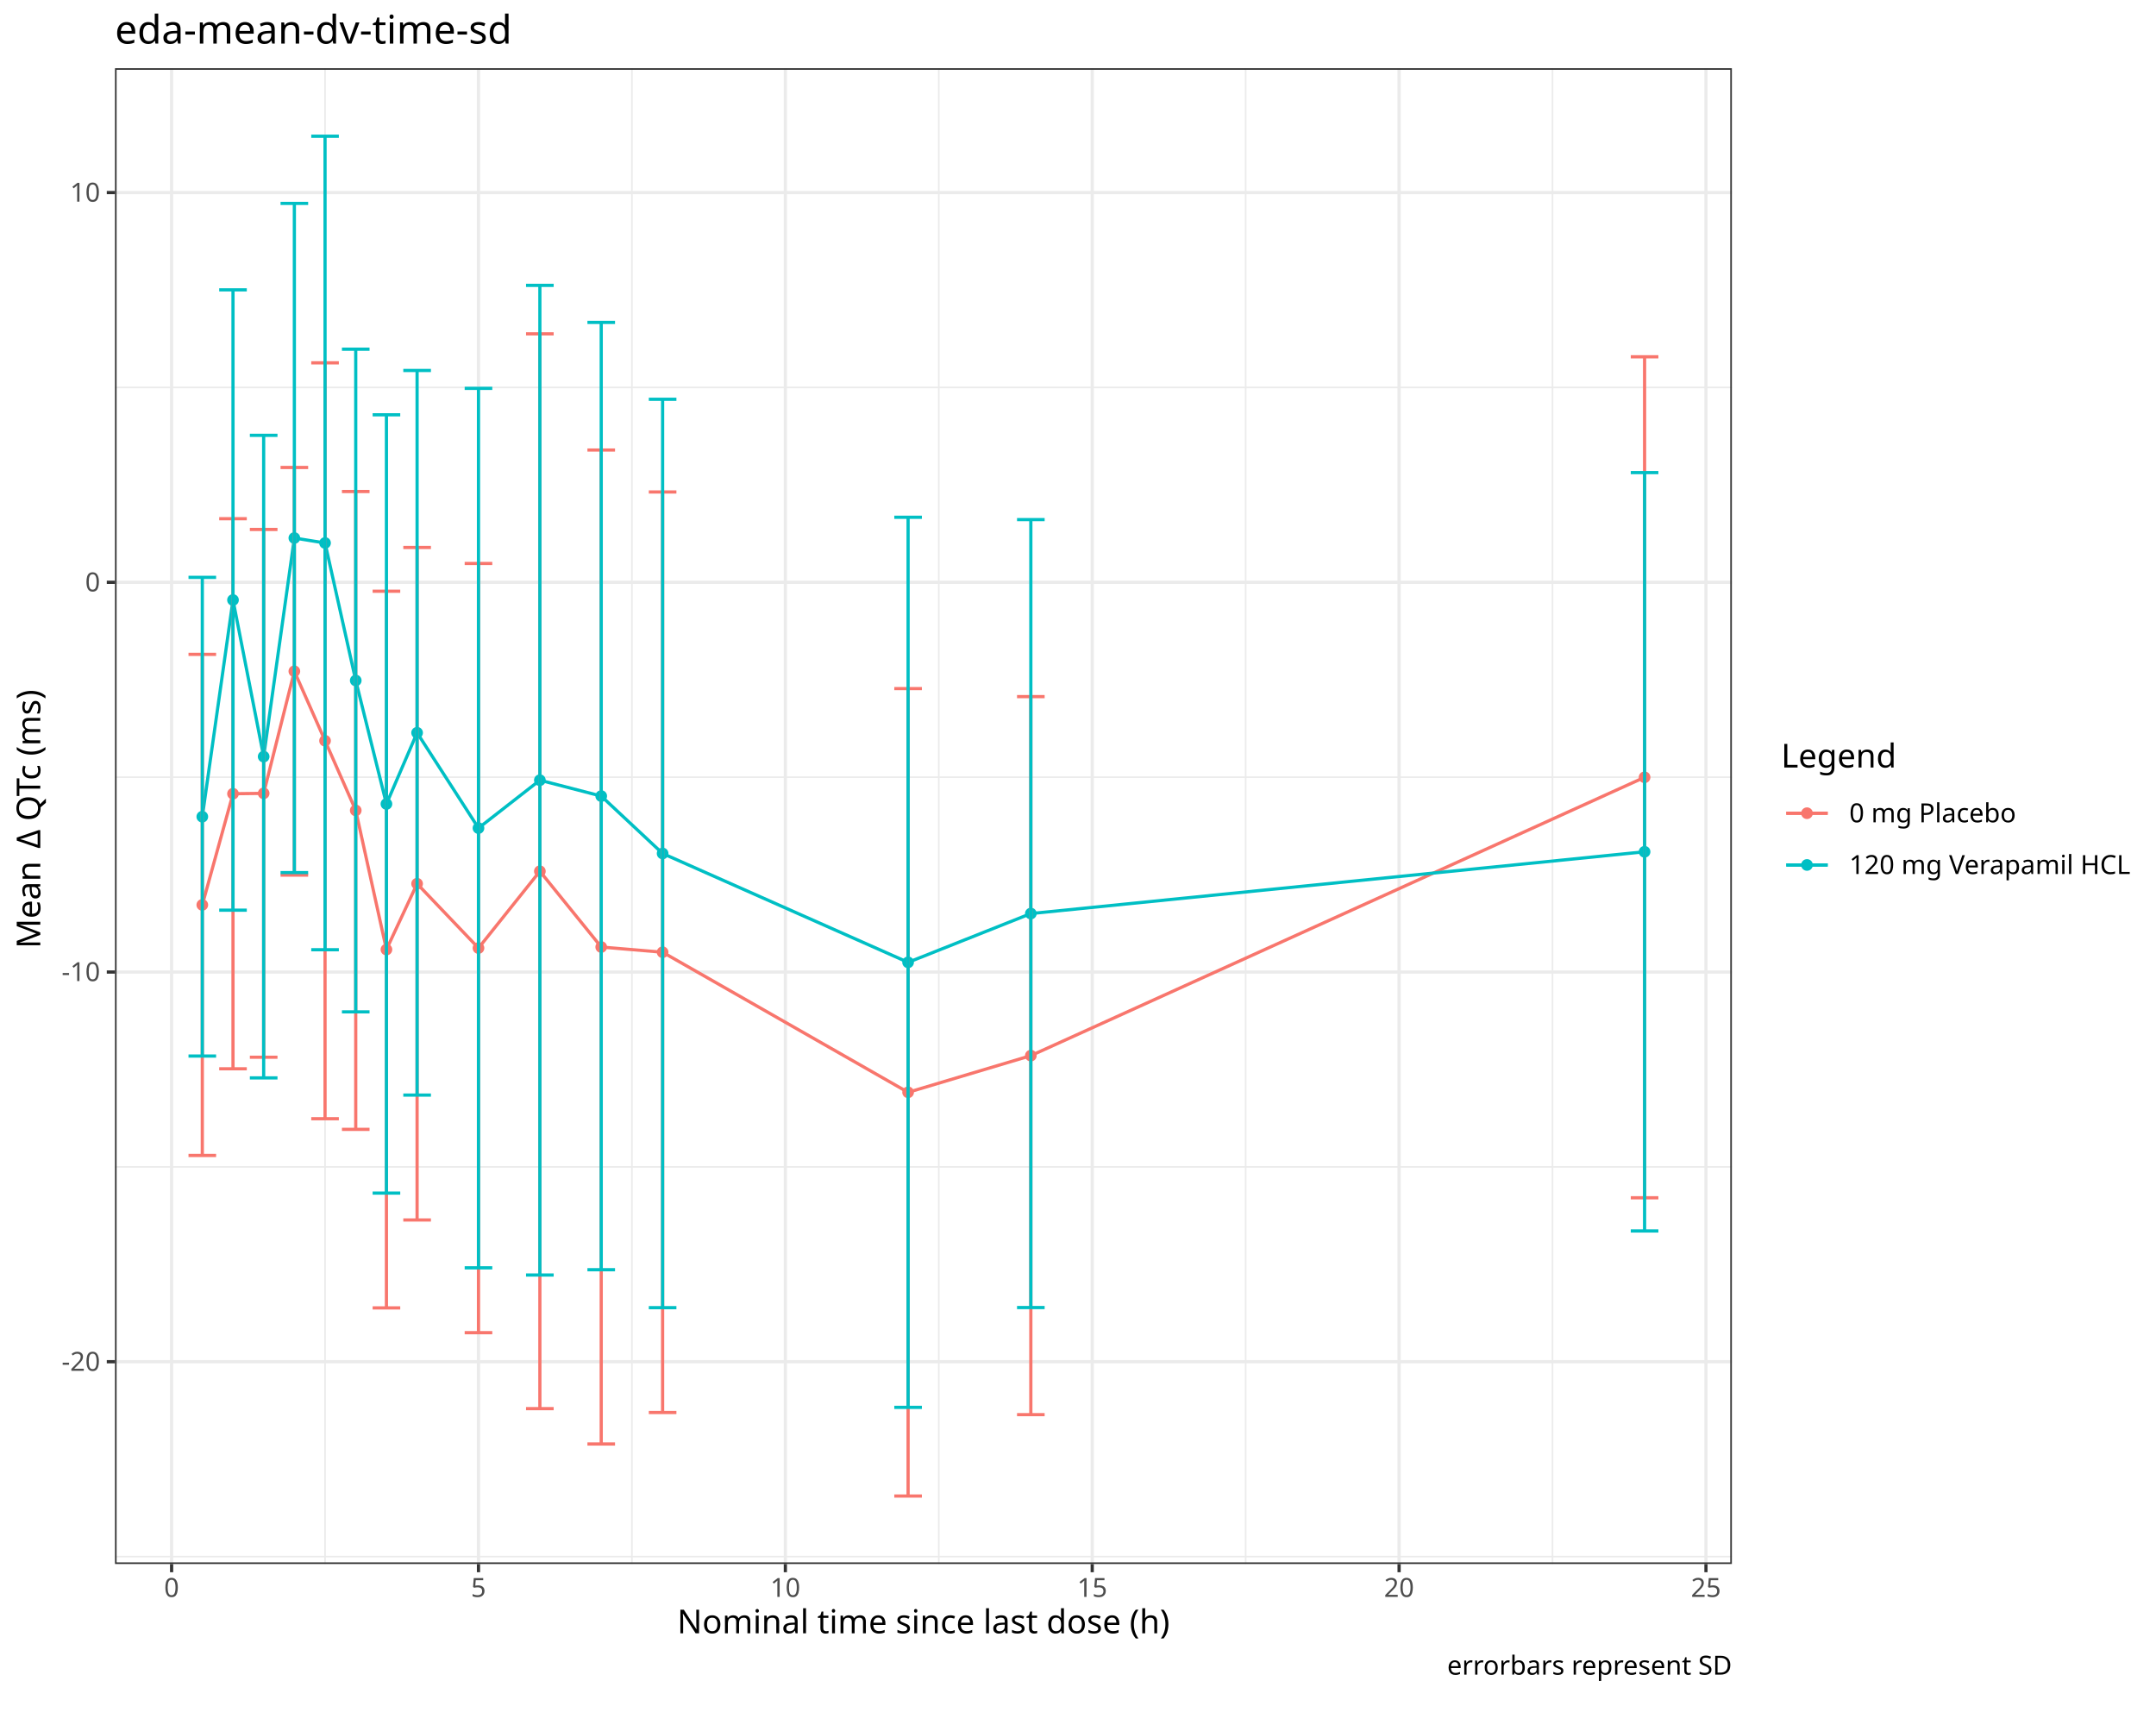
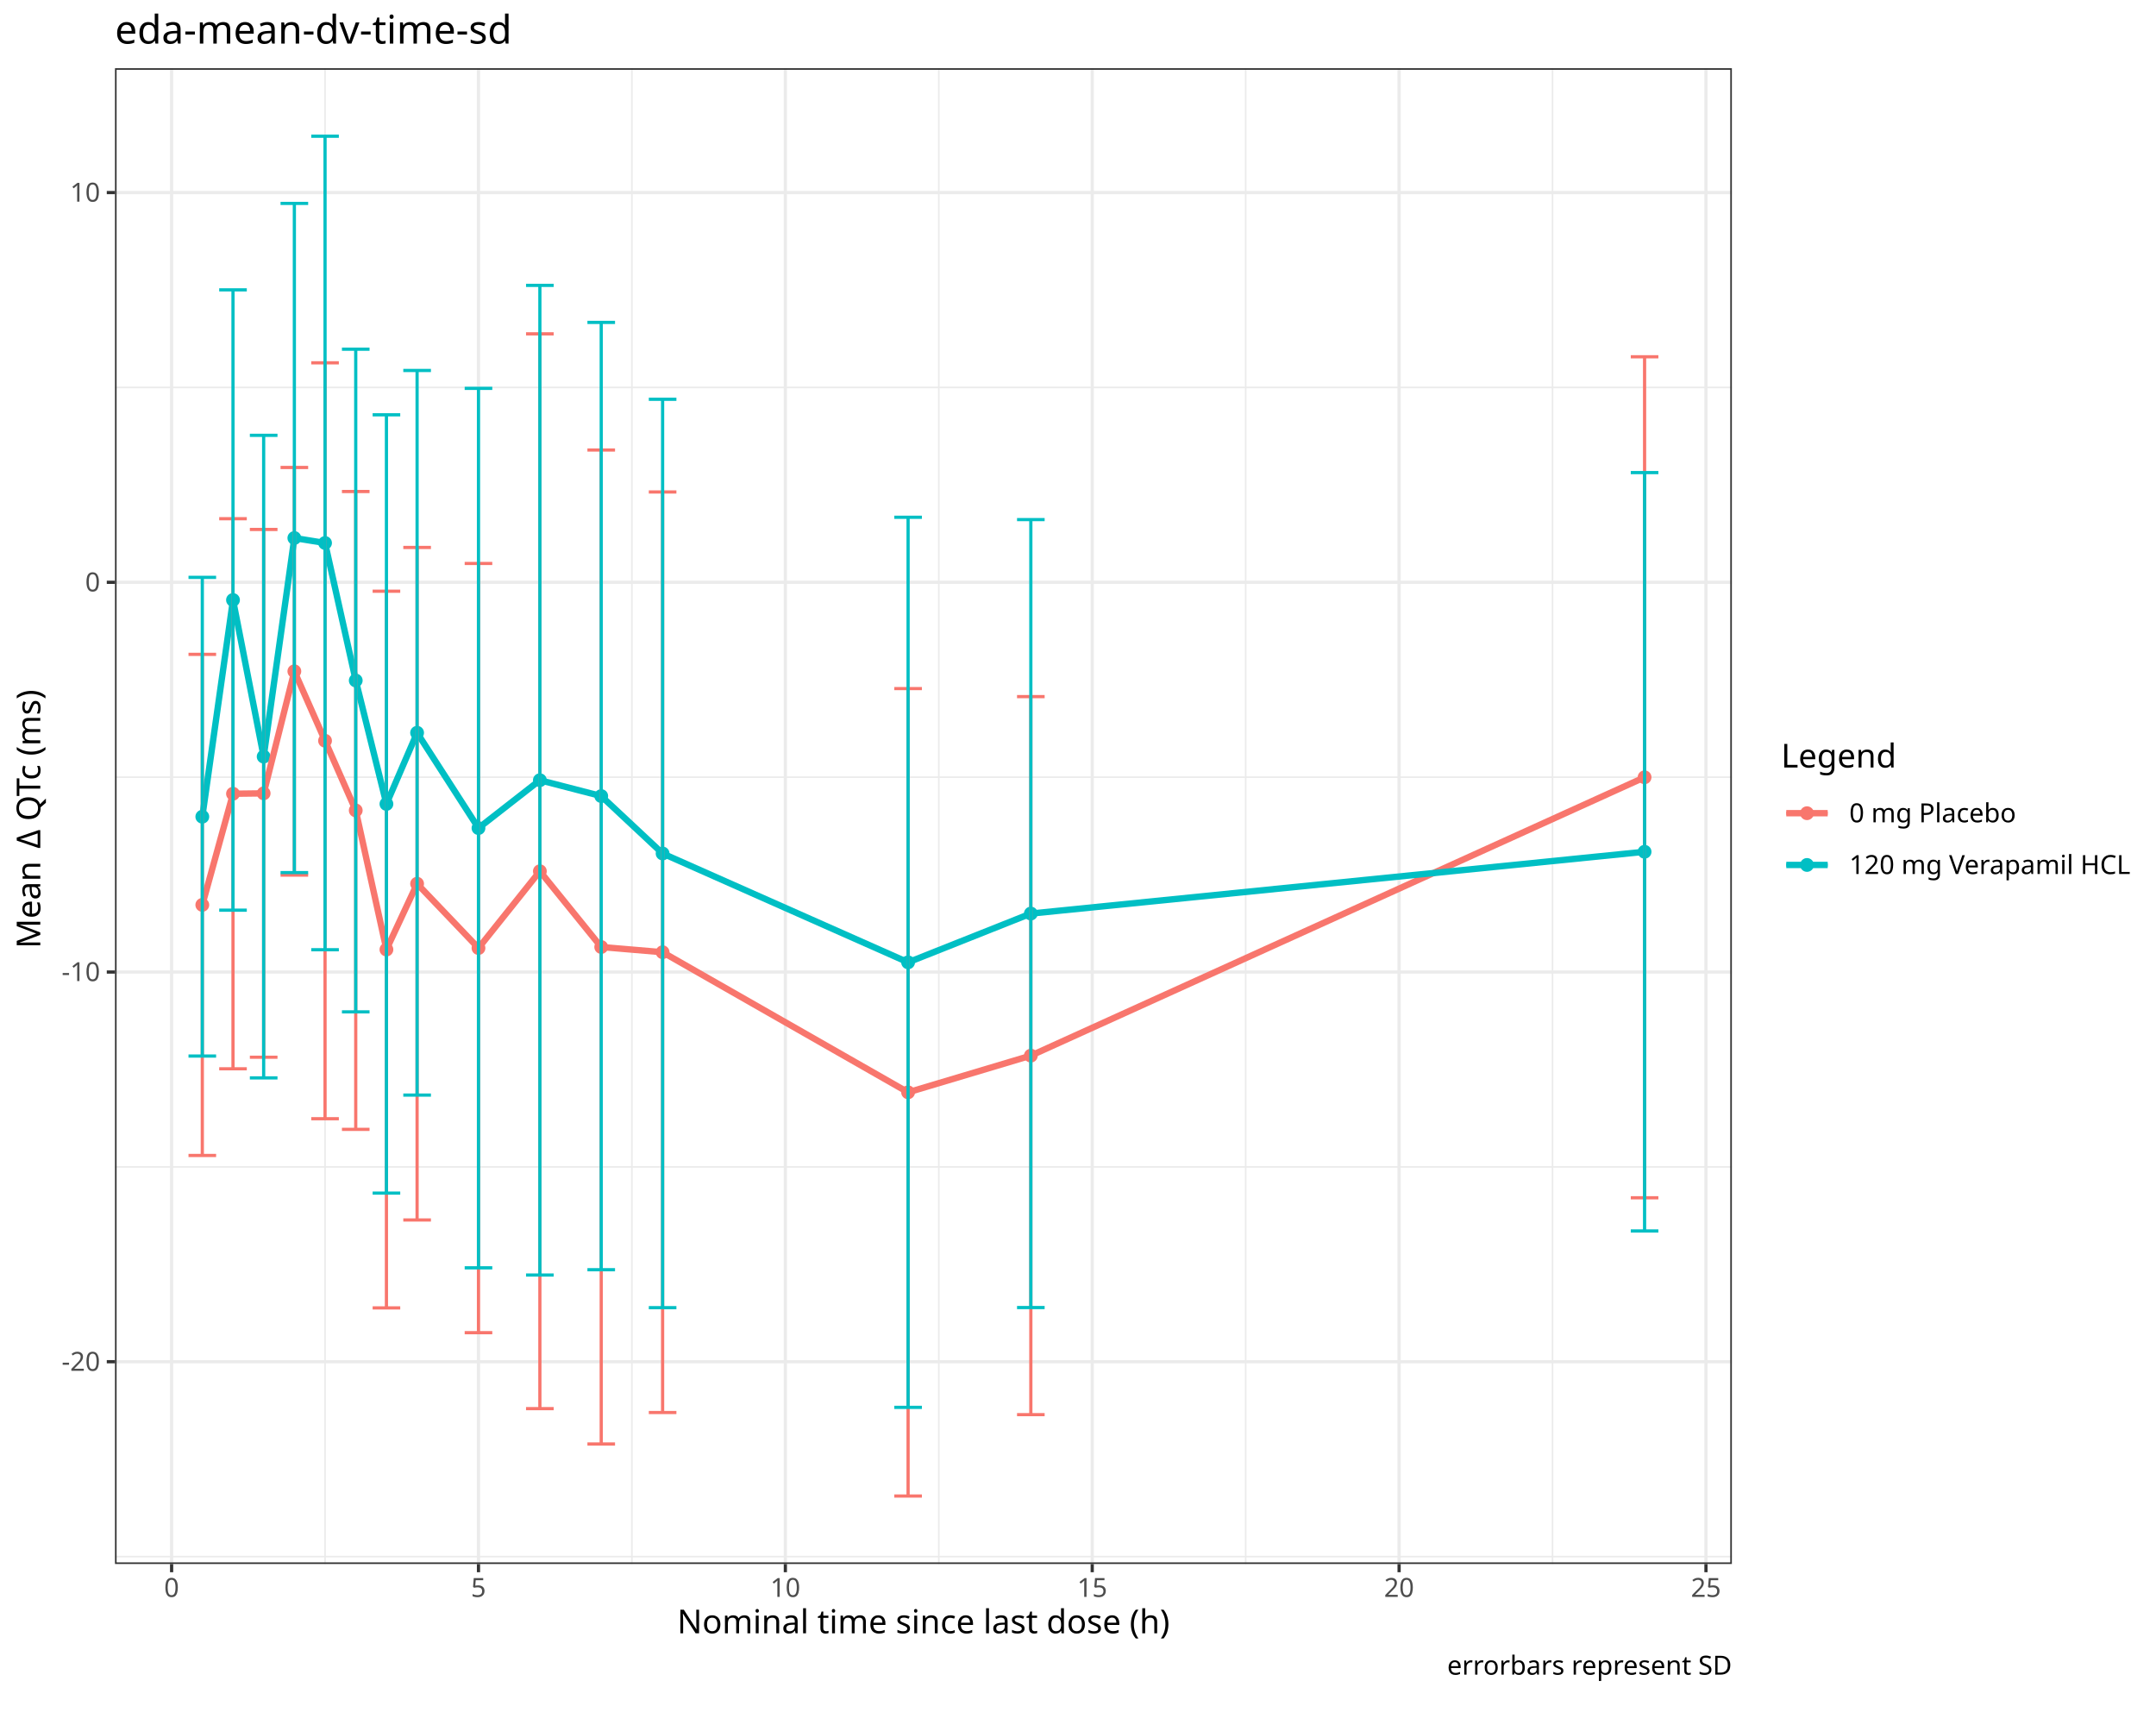
<svg xmlns="http://www.w3.org/2000/svg" class="svglite" data-engine-version="2.0" width="720.00pt" height="576.00pt" viewBox="0 0 720.00 576.00">
  <defs>
    <style type="text/css">
    .svglite line, .svglite polyline, .svglite polygon, .svglite path, .svglite rect, .svglite circle {
      fill: none;
      stroke: #000000;
      stroke-linecap: round;
      stroke-linejoin: round;
      stroke-miterlimit: 10.00;
    }
  </style>
  </defs>
  <rect width="100%" height="100%" style="stroke: none; fill: #FFFFFF;" />
  <defs>
    <clipPath id="cpMC4wMHw3MjAuMDB8MC4wMHw1NzYuMDA=">
      <rect x="0.00" y="0.00" width="720.00" height="576.00" />
    </clipPath>
  </defs>
  <g clip-path="url(#cpMC4wMHw3MjAuMDB8MC4wMHw1NzYuMDA=)">
    <rect x="0.00" y="0.00" width="720.00" height="576.00" style="stroke-width: 1.07; stroke: #FFFFFF; fill: #FFFFFF;" />
  </g>
  <defs>
    <clipPath id="cpMzguNDB8NTc4LjM3fDIyLjc4fDUyMi4yNQ==">
      <rect x="38.40" y="22.78" width="539.96" height="499.46" />
    </clipPath>
  </defs>
  <g clip-path="url(#cpMzguNDB8NTc4LjM3fDIyLjc4fDUyMi4yNQ==)">
    <rect x="38.40" y="22.78" width="539.96" height="499.46" style="stroke-width: 1.07; stroke: none; fill: #FFFFFF;" />
    <polyline points="38.40,519.77 578.37,519.77 " style="stroke-width: 0.53; stroke: #EBEBEB; stroke-linecap: butt;" />
    <polyline points="38.40,389.64 578.37,389.64 " style="stroke-width: 0.53; stroke: #EBEBEB; stroke-linecap: butt;" />
    <polyline points="38.40,259.50 578.37,259.50 " style="stroke-width: 0.53; stroke: #EBEBEB; stroke-linecap: butt;" />
    <polyline points="38.40,129.37 578.37,129.37 " style="stroke-width: 0.53; stroke: #EBEBEB; stroke-linecap: butt;" />
    <polyline points="108.55,522.25 108.55,22.78 " style="stroke-width: 0.53; stroke: #EBEBEB; stroke-linecap: butt;" />
    <polyline points="211.03,522.25 211.03,22.78 " style="stroke-width: 0.53; stroke: #EBEBEB; stroke-linecap: butt;" />
    <polyline points="313.51,522.25 313.51,22.78 " style="stroke-width: 0.53; stroke: #EBEBEB; stroke-linecap: butt;" />
    <polyline points="415.99,522.25 415.99,22.78 " style="stroke-width: 0.53; stroke: #EBEBEB; stroke-linecap: butt;" />
    <polyline points="518.47,522.25 518.47,22.78 " style="stroke-width: 0.53; stroke: #EBEBEB; stroke-linecap: butt;" />
    <polyline points="38.40,454.70 578.37,454.70 " style="stroke-width: 1.07; stroke: #EBEBEB; stroke-linecap: butt;" />
    <polyline points="38.40,324.57 578.37,324.57 " style="stroke-width: 1.07; stroke: #EBEBEB; stroke-linecap: butt;" />
    <polyline points="38.40,194.44 578.37,194.44 " style="stroke-width: 1.07; stroke: #EBEBEB; stroke-linecap: butt;" />
    <polyline points="38.40,64.30 578.37,64.30 " style="stroke-width: 1.07; stroke: #EBEBEB; stroke-linecap: butt;" />
    <polyline points="57.31,522.25 57.31,22.78 " style="stroke-width: 1.07; stroke: #EBEBEB; stroke-linecap: butt;" />
    <polyline points="159.79,522.25 159.79,22.78 " style="stroke-width: 1.07; stroke: #EBEBEB; stroke-linecap: butt;" />
    <polyline points="262.27,522.25 262.27,22.78 " style="stroke-width: 1.07; stroke: #EBEBEB; stroke-linecap: butt;" />
    <polyline points="364.75,522.25 364.75,22.78 " style="stroke-width: 1.07; stroke: #EBEBEB; stroke-linecap: butt;" />
    <polyline points="467.23,522.25 467.23,22.78 " style="stroke-width: 1.07; stroke: #EBEBEB; stroke-linecap: butt;" />
    <polyline points="569.71,522.25 569.71,22.78 " style="stroke-width: 1.07; stroke: #EBEBEB; stroke-linecap: butt;" />
-     <circle cx="67.56" cy="302.16" r="1.95" style="stroke-width: 0.71; stroke: none; fill: #F8766D;" />
-     <circle cx="67.56" cy="272.71" r="1.95" style="stroke-width: 0.71; stroke: none; fill: #00BFC4;" />
-     <circle cx="77.81" cy="265.04" r="1.95" style="stroke-width: 0.71; stroke: none; fill: #F8766D;" />
-     <circle cx="77.81" cy="200.35" r="1.95" style="stroke-width: 0.71; stroke: none; fill: #00BFC4;" />
-     <circle cx="88.05" cy="264.91" r="1.95" style="stroke-width: 0.71; stroke: none; fill: #F8766D;" />
-     <circle cx="88.05" cy="252.64" r="1.95" style="stroke-width: 0.71; stroke: none; fill: #00BFC4;" />
-     <circle cx="98.30" cy="224.15" r="1.95" style="stroke-width: 0.71; stroke: none; fill: #F8766D;" />
-     <circle cx="98.30" cy="179.65" r="1.95" style="stroke-width: 0.71; stroke: none; fill: #00BFC4;" />
-     <circle cx="108.55" cy="247.35" r="1.95" style="stroke-width: 0.71; stroke: none; fill: #F8766D;" />
-     <circle cx="108.55" cy="181.31" r="1.95" style="stroke-width: 0.71; stroke: none; fill: #00BFC4;" />
-     <circle cx="118.80" cy="270.61" r="1.95" style="stroke-width: 0.71; stroke: none; fill: #F8766D;" />
-     <circle cx="118.80" cy="227.23" r="1.95" style="stroke-width: 0.71; stroke: none; fill: #00BFC4;" />
-     <circle cx="129.05" cy="317.07" r="1.95" style="stroke-width: 0.71; stroke: none; fill: #F8766D;" />
-     <circle cx="129.05" cy="268.45" r="1.95" style="stroke-width: 0.71; stroke: none; fill: #00BFC4;" />
-     <circle cx="139.29" cy="295.09" r="1.95" style="stroke-width: 0.71; stroke: none; fill: #F8766D;" />
-     <circle cx="139.29" cy="244.68" r="1.95" style="stroke-width: 0.71; stroke: none; fill: #00BFC4;" />
-     <circle cx="159.79" cy="316.57" r="1.95" style="stroke-width: 0.71; stroke: none; fill: #F8766D;" />
-     <circle cx="159.79" cy="276.51" r="1.95" style="stroke-width: 0.71; stroke: none; fill: #00BFC4;" />
-     <circle cx="180.29" cy="290.92" r="1.95" style="stroke-width: 0.71; stroke: none; fill: #F8766D;" />
-     <circle cx="180.29" cy="260.52" r="1.95" style="stroke-width: 0.71; stroke: none; fill: #00BFC4;" />
-     <circle cx="200.78" cy="316.22" r="1.95" style="stroke-width: 0.71; stroke: none; fill: #F8766D;" />
-     <circle cx="200.78" cy="265.82" r="1.95" style="stroke-width: 0.71; stroke: none; fill: #00BFC4;" />
-     <circle cx="221.28" cy="317.96" r="1.95" style="stroke-width: 0.71; stroke: none; fill: #F8766D;" />
-     <circle cx="221.28" cy="284.99" r="1.95" style="stroke-width: 0.71; stroke: none; fill: #00BFC4;" />
-     <circle cx="303.26" cy="364.74" r="1.95" style="stroke-width: 0.71; stroke: none; fill: #F8766D;" />
-     <circle cx="303.26" cy="321.34" r="1.95" style="stroke-width: 0.71; stroke: none; fill: #00BFC4;" />
-     <circle cx="344.25" cy="352.49" r="1.95" style="stroke-width: 0.71; stroke: none; fill: #F8766D;" />
-     <circle cx="344.25" cy="305.05" r="1.95" style="stroke-width: 0.71; stroke: none; fill: #00BFC4;" />
-     <circle cx="549.21" cy="259.55" r="1.95" style="stroke-width: 0.71; stroke: none; fill: #F8766D;" />
-     <circle cx="549.21" cy="284.42" r="1.95" style="stroke-width: 0.71; stroke: none; fill: #00BFC4;" />
-     <polyline points="67.56,302.16 77.81,265.04 88.05,264.91 98.30,224.15 108.55,247.35 118.80,270.61 129.05,317.07 139.29,295.09 159.79,316.57 180.29,290.92 200.78,316.22 221.28,317.96 303.26,364.74 344.25,352.49 549.21,259.55 " style="stroke-width: 1.07; stroke: #F8766D; stroke-linecap: butt;" />
-     <polyline points="67.56,272.71 77.81,200.35 88.05,252.64 98.30,179.65 108.55,181.31 118.80,227.23 129.05,268.45 139.29,244.68 159.79,276.51 180.29,260.52 200.78,265.82 221.28,284.99 303.26,321.34 344.25,305.05 549.21,284.42 " style="stroke-width: 1.07; stroke: #00BFC4; stroke-linecap: butt;" />
+     <circle cx="67.56" cy="302.16" r="1.95" style="stroke-width: 0.71; stroke: #F8766D; fill: #F8766D;" />
+     <circle cx="67.56" cy="272.71" r="1.95" style="stroke-width: 0.71; stroke: #00BFC4; fill: #00BFC4;" />
+     <circle cx="77.81" cy="265.04" r="1.95" style="stroke-width: 0.71; stroke: #F8766D; fill: #F8766D;" />
+     <circle cx="77.81" cy="200.35" r="1.95" style="stroke-width: 0.71; stroke: #00BFC4; fill: #00BFC4;" />
+     <circle cx="88.05" cy="264.91" r="1.95" style="stroke-width: 0.71; stroke: #F8766D; fill: #F8766D;" />
+     <circle cx="88.05" cy="252.64" r="1.95" style="stroke-width: 0.71; stroke: #00BFC4; fill: #00BFC4;" />
+     <circle cx="98.30" cy="224.15" r="1.95" style="stroke-width: 0.71; stroke: #F8766D; fill: #F8766D;" />
+     <circle cx="98.30" cy="179.65" r="1.95" style="stroke-width: 0.71; stroke: #00BFC4; fill: #00BFC4;" />
+     <circle cx="108.55" cy="247.35" r="1.95" style="stroke-width: 0.71; stroke: #F8766D; fill: #F8766D;" />
+     <circle cx="108.55" cy="181.31" r="1.95" style="stroke-width: 0.71; stroke: #00BFC4; fill: #00BFC4;" />
+     <circle cx="118.80" cy="270.61" r="1.95" style="stroke-width: 0.71; stroke: #F8766D; fill: #F8766D;" />
+     <circle cx="118.80" cy="227.23" r="1.95" style="stroke-width: 0.71; stroke: #00BFC4; fill: #00BFC4;" />
+     <circle cx="129.05" cy="317.07" r="1.95" style="stroke-width: 0.71; stroke: #F8766D; fill: #F8766D;" />
+     <circle cx="129.05" cy="268.45" r="1.95" style="stroke-width: 0.71; stroke: #00BFC4; fill: #00BFC4;" />
+     <circle cx="139.29" cy="295.09" r="1.95" style="stroke-width: 0.71; stroke: #F8766D; fill: #F8766D;" />
+     <circle cx="139.29" cy="244.68" r="1.95" style="stroke-width: 0.71; stroke: #00BFC4; fill: #00BFC4;" />
+     <circle cx="159.79" cy="316.57" r="1.95" style="stroke-width: 0.71; stroke: #F8766D; fill: #F8766D;" />
+     <circle cx="159.79" cy="276.51" r="1.95" style="stroke-width: 0.71; stroke: #00BFC4; fill: #00BFC4;" />
+     <circle cx="180.29" cy="290.92" r="1.95" style="stroke-width: 0.71; stroke: #F8766D; fill: #F8766D;" />
+     <circle cx="180.29" cy="260.52" r="1.95" style="stroke-width: 0.71; stroke: #00BFC4; fill: #00BFC4;" />
+     <circle cx="200.78" cy="316.22" r="1.95" style="stroke-width: 0.71; stroke: #F8766D; fill: #F8766D;" />
+     <circle cx="200.78" cy="265.82" r="1.95" style="stroke-width: 0.71; stroke: #00BFC4; fill: #00BFC4;" />
+     <circle cx="221.28" cy="317.96" r="1.95" style="stroke-width: 0.71; stroke: #F8766D; fill: #F8766D;" />
+     <circle cx="221.28" cy="284.99" r="1.95" style="stroke-width: 0.71; stroke: #00BFC4; fill: #00BFC4;" />
+     <circle cx="303.26" cy="364.74" r="1.95" style="stroke-width: 0.71; stroke: #F8766D; fill: #F8766D;" />
+     <circle cx="303.26" cy="321.34" r="1.95" style="stroke-width: 0.71; stroke: #00BFC4; fill: #00BFC4;" />
+     <circle cx="344.25" cy="352.49" r="1.95" style="stroke-width: 0.71; stroke: #F8766D; fill: #F8766D;" />
+     <circle cx="344.25" cy="305.05" r="1.95" style="stroke-width: 0.71; stroke: #00BFC4; fill: #00BFC4;" />
+     <circle cx="549.21" cy="259.55" r="1.95" style="stroke-width: 0.71; stroke: #F8766D; fill: #F8766D;" />
+     <circle cx="549.21" cy="284.42" r="1.95" style="stroke-width: 0.71; stroke: #00BFC4; fill: #00BFC4;" />
+     <polyline points="67.56,302.16 77.81,265.04 88.05,264.91 98.30,224.15 108.55,247.35 118.80,270.61 129.05,317.07 139.29,295.09 159.79,316.57 180.29,290.92 200.78,316.22 221.28,317.96 303.26,364.74 344.25,352.49 549.21,259.55 " style="stroke-width: 2.13; stroke: #F8766D; stroke-linecap: butt;" />
+     <polyline points="67.56,272.71 77.81,200.35 88.05,252.64 98.30,179.65 108.55,181.31 118.80,227.23 129.05,268.45 139.29,244.68 159.79,276.51 180.29,260.52 200.78,265.82 221.28,284.99 303.26,321.34 344.25,305.05 549.21,284.42 " style="stroke-width: 2.13; stroke: #00BFC4; stroke-linecap: butt;" />
    <polyline points="62.95,218.49 72.17,218.49 " style="stroke-width: 1.07; stroke: #F8766D; stroke-linecap: butt;" />
    <polyline points="67.56,218.49 67.56,385.82 " style="stroke-width: 1.07; stroke: #F8766D; stroke-linecap: butt;" />
    <polyline points="62.95,385.82 72.17,385.82 " style="stroke-width: 1.07; stroke: #F8766D; stroke-linecap: butt;" />
    <polyline points="62.95,192.78 72.17,192.78 " style="stroke-width: 1.07; stroke: #00BFC4; stroke-linecap: butt;" />
    <polyline points="67.56,192.78 67.56,352.63 " style="stroke-width: 1.07; stroke: #00BFC4; stroke-linecap: butt;" />
    <polyline points="62.95,352.63 72.17,352.63 " style="stroke-width: 1.07; stroke: #00BFC4; stroke-linecap: butt;" />
    <polyline points="73.20,173.21 82.42,173.21 " style="stroke-width: 1.07; stroke: #F8766D; stroke-linecap: butt;" />
    <polyline points="77.81,173.21 77.81,356.88 " style="stroke-width: 1.07; stroke: #F8766D; stroke-linecap: butt;" />
    <polyline points="73.20,356.88 82.42,356.88 " style="stroke-width: 1.07; stroke: #F8766D; stroke-linecap: butt;" />
    <polyline points="73.20,96.78 82.42,96.78 " style="stroke-width: 1.07; stroke: #00BFC4; stroke-linecap: butt;" />
    <polyline points="77.81,96.78 77.81,303.92 " style="stroke-width: 1.07; stroke: #00BFC4; stroke-linecap: butt;" />
    <polyline points="73.20,303.92 82.42,303.92 " style="stroke-width: 1.07; stroke: #00BFC4; stroke-linecap: butt;" />
    <polyline points="83.44,176.80 92.67,176.80 " style="stroke-width: 1.07; stroke: #F8766D; stroke-linecap: butt;" />
    <polyline points="88.05,176.80 88.05,353.02 " style="stroke-width: 1.07; stroke: #F8766D; stroke-linecap: butt;" />
    <polyline points="83.44,353.02 92.67,353.02 " style="stroke-width: 1.07; stroke: #F8766D; stroke-linecap: butt;" />
    <polyline points="83.44,145.36 92.67,145.36 " style="stroke-width: 1.07; stroke: #00BFC4; stroke-linecap: butt;" />
    <polyline points="88.05,145.36 88.05,359.93 " style="stroke-width: 1.07; stroke: #00BFC4; stroke-linecap: butt;" />
    <polyline points="83.44,359.93 92.67,359.93 " style="stroke-width: 1.07; stroke: #00BFC4; stroke-linecap: butt;" />
    <polyline points="93.69,156.10 102.91,156.10 " style="stroke-width: 1.07; stroke: #F8766D; stroke-linecap: butt;" />
    <polyline points="98.30,156.10 98.30,292.21 " style="stroke-width: 1.07; stroke: #F8766D; stroke-linecap: butt;" />
    <polyline points="93.69,292.21 102.91,292.21 " style="stroke-width: 1.07; stroke: #F8766D; stroke-linecap: butt;" />
    <polyline points="93.69,67.92 102.91,67.92 " style="stroke-width: 1.07; stroke: #00BFC4; stroke-linecap: butt;" />
    <polyline points="98.30,67.92 98.30,291.37 " style="stroke-width: 1.07; stroke: #00BFC4; stroke-linecap: butt;" />
    <polyline points="93.69,291.37 102.91,291.37 " style="stroke-width: 1.07; stroke: #00BFC4; stroke-linecap: butt;" />
    <polyline points="103.94,121.15 113.16,121.15 " style="stroke-width: 1.07; stroke: #F8766D; stroke-linecap: butt;" />
    <polyline points="108.55,121.15 108.55,373.55 " style="stroke-width: 1.07; stroke: #F8766D; stroke-linecap: butt;" />
    <polyline points="103.94,373.55 113.16,373.55 " style="stroke-width: 1.07; stroke: #F8766D; stroke-linecap: butt;" />
    <polyline points="103.94,45.49 113.16,45.49 " style="stroke-width: 1.07; stroke: #00BFC4; stroke-linecap: butt;" />
    <polyline points="108.55,45.49 108.55,317.13 " style="stroke-width: 1.07; stroke: #00BFC4; stroke-linecap: butt;" />
    <polyline points="103.94,317.13 113.16,317.13 " style="stroke-width: 1.07; stroke: #00BFC4; stroke-linecap: butt;" />
    <polyline points="114.19,164.12 123.41,164.12 " style="stroke-width: 1.07; stroke: #F8766D; stroke-linecap: butt;" />
    <polyline points="118.80,164.12 118.80,377.11 " style="stroke-width: 1.07; stroke: #F8766D; stroke-linecap: butt;" />
    <polyline points="114.19,377.11 123.41,377.11 " style="stroke-width: 1.07; stroke: #F8766D; stroke-linecap: butt;" />
    <polyline points="114.19,116.60 123.41,116.60 " style="stroke-width: 1.07; stroke: #00BFC4; stroke-linecap: butt;" />
    <polyline points="118.80,116.60 118.80,337.87 " style="stroke-width: 1.07; stroke: #00BFC4; stroke-linecap: butt;" />
    <polyline points="114.19,337.87 123.41,337.87 " style="stroke-width: 1.07; stroke: #00BFC4; stroke-linecap: butt;" />
    <polyline points="124.44,197.42 133.66,197.42 " style="stroke-width: 1.07; stroke: #F8766D; stroke-linecap: butt;" />
    <polyline points="129.05,197.42 129.05,436.72 " style="stroke-width: 1.07; stroke: #F8766D; stroke-linecap: butt;" />
    <polyline points="124.44,436.72 133.66,436.72 " style="stroke-width: 1.07; stroke: #F8766D; stroke-linecap: butt;" />
    <polyline points="124.44,138.51 133.66,138.51 " style="stroke-width: 1.07; stroke: #00BFC4; stroke-linecap: butt;" />
    <polyline points="129.05,138.51 129.05,398.39 " style="stroke-width: 1.07; stroke: #00BFC4; stroke-linecap: butt;" />
    <polyline points="124.44,398.39 133.66,398.39 " style="stroke-width: 1.07; stroke: #00BFC4; stroke-linecap: butt;" />
    <polyline points="134.68,182.81 143.91,182.81 " style="stroke-width: 1.07; stroke: #F8766D; stroke-linecap: butt;" />
    <polyline points="139.29,182.81 139.29,407.37 " style="stroke-width: 1.07; stroke: #F8766D; stroke-linecap: butt;" />
    <polyline points="134.68,407.37 143.91,407.37 " style="stroke-width: 1.07; stroke: #F8766D; stroke-linecap: butt;" />
    <polyline points="134.68,123.70 143.91,123.70 " style="stroke-width: 1.07; stroke: #00BFC4; stroke-linecap: butt;" />
    <polyline points="139.29,123.70 139.29,365.66 " style="stroke-width: 1.07; stroke: #00BFC4; stroke-linecap: butt;" />
    <polyline points="134.68,365.66 143.91,365.66 " style="stroke-width: 1.07; stroke: #00BFC4; stroke-linecap: butt;" />
    <polyline points="155.18,188.15 164.40,188.15 " style="stroke-width: 1.07; stroke: #F8766D; stroke-linecap: butt;" />
    <polyline points="159.79,188.15 159.79,445.00 " style="stroke-width: 1.07; stroke: #F8766D; stroke-linecap: butt;" />
    <polyline points="155.18,445.00 164.40,445.00 " style="stroke-width: 1.07; stroke: #F8766D; stroke-linecap: butt;" />
    <polyline points="155.18,129.68 164.40,129.68 " style="stroke-width: 1.07; stroke: #00BFC4; stroke-linecap: butt;" />
    <polyline points="159.79,129.68 159.79,423.34 " style="stroke-width: 1.07; stroke: #00BFC4; stroke-linecap: butt;" />
    <polyline points="155.18,423.34 164.40,423.34 " style="stroke-width: 1.07; stroke: #00BFC4; stroke-linecap: butt;" />
    <polyline points="175.67,111.47 184.90,111.47 " style="stroke-width: 1.07; stroke: #F8766D; stroke-linecap: butt;" />
    <polyline points="180.29,111.47 180.29,470.36 " style="stroke-width: 1.07; stroke: #F8766D; stroke-linecap: butt;" />
    <polyline points="175.67,470.36 184.90,470.36 " style="stroke-width: 1.07; stroke: #F8766D; stroke-linecap: butt;" />
    <polyline points="175.67,95.29 184.90,95.29 " style="stroke-width: 1.07; stroke: #00BFC4; stroke-linecap: butt;" />
    <polyline points="180.29,95.29 180.29,425.75 " style="stroke-width: 1.07; stroke: #00BFC4; stroke-linecap: butt;" />
    <polyline points="175.67,425.75 184.90,425.75 " style="stroke-width: 1.07; stroke: #00BFC4; stroke-linecap: butt;" />
    <polyline points="196.17,150.27 205.39,150.27 " style="stroke-width: 1.07; stroke: #F8766D; stroke-linecap: butt;" />
    <polyline points="200.78,150.27 200.78,482.17 " style="stroke-width: 1.07; stroke: #F8766D; stroke-linecap: butt;" />
    <polyline points="196.17,482.17 205.39,482.17 " style="stroke-width: 1.07; stroke: #F8766D; stroke-linecap: butt;" />
    <polyline points="196.17,107.66 205.39,107.66 " style="stroke-width: 1.07; stroke: #00BFC4; stroke-linecap: butt;" />
    <polyline points="200.78,107.66 200.78,423.98 " style="stroke-width: 1.07; stroke: #00BFC4; stroke-linecap: butt;" />
    <polyline points="196.17,423.98 205.39,423.98 " style="stroke-width: 1.07; stroke: #00BFC4; stroke-linecap: butt;" />
    <polyline points="216.67,164.27 225.89,164.27 " style="stroke-width: 1.07; stroke: #F8766D; stroke-linecap: butt;" />
    <polyline points="221.28,164.27 221.28,471.66 " style="stroke-width: 1.07; stroke: #F8766D; stroke-linecap: butt;" />
    <polyline points="216.67,471.66 225.89,471.66 " style="stroke-width: 1.07; stroke: #F8766D; stroke-linecap: butt;" />
    <polyline points="216.67,133.33 225.89,133.33 " style="stroke-width: 1.07; stroke: #00BFC4; stroke-linecap: butt;" />
    <polyline points="221.28,133.33 221.28,436.65 " style="stroke-width: 1.07; stroke: #00BFC4; stroke-linecap: butt;" />
    <polyline points="216.67,436.65 225.89,436.65 " style="stroke-width: 1.07; stroke: #00BFC4; stroke-linecap: butt;" />
    <polyline points="298.65,229.93 307.87,229.93 " style="stroke-width: 1.07; stroke: #F8766D; stroke-linecap: butt;" />
    <polyline points="303.26,229.93 303.26,499.54 " style="stroke-width: 1.07; stroke: #F8766D; stroke-linecap: butt;" />
    <polyline points="298.65,499.54 307.87,499.54 " style="stroke-width: 1.07; stroke: #F8766D; stroke-linecap: butt;" />
    <polyline points="298.65,172.73 307.87,172.73 " style="stroke-width: 1.07; stroke: #00BFC4; stroke-linecap: butt;" />
    <polyline points="303.26,172.73 303.26,469.94 " style="stroke-width: 1.07; stroke: #00BFC4; stroke-linecap: butt;" />
    <polyline points="298.65,469.94 307.87,469.94 " style="stroke-width: 1.07; stroke: #00BFC4; stroke-linecap: butt;" />
    <polyline points="339.64,232.61 348.86,232.61 " style="stroke-width: 1.07; stroke: #F8766D; stroke-linecap: butt;" />
    <polyline points="344.25,232.61 344.25,472.37 " style="stroke-width: 1.07; stroke: #F8766D; stroke-linecap: butt;" />
    <polyline points="339.64,472.37 348.86,472.37 " style="stroke-width: 1.07; stroke: #F8766D; stroke-linecap: butt;" />
    <polyline points="339.64,173.50 348.86,173.50 " style="stroke-width: 1.07; stroke: #00BFC4; stroke-linecap: butt;" />
    <polyline points="344.25,173.50 344.25,436.61 " style="stroke-width: 1.07; stroke: #00BFC4; stroke-linecap: butt;" />
    <polyline points="339.64,436.61 348.86,436.61 " style="stroke-width: 1.07; stroke: #00BFC4; stroke-linecap: butt;" />
    <polyline points="544.60,119.14 553.82,119.14 " style="stroke-width: 1.07; stroke: #F8766D; stroke-linecap: butt;" />
    <polyline points="549.21,119.14 549.21,399.95 " style="stroke-width: 1.07; stroke: #F8766D; stroke-linecap: butt;" />
    <polyline points="544.60,399.95 553.82,399.95 " style="stroke-width: 1.07; stroke: #F8766D; stroke-linecap: butt;" />
    <polyline points="544.60,157.80 553.82,157.80 " style="stroke-width: 1.07; stroke: #00BFC4; stroke-linecap: butt;" />
    <polyline points="549.21,157.80 549.21,411.04 " style="stroke-width: 1.07; stroke: #00BFC4; stroke-linecap: butt;" />
    <polyline points="544.60,411.04 553.82,411.04 " style="stroke-width: 1.07; stroke: #00BFC4; stroke-linecap: butt;" />
    <rect x="38.40" y="22.78" width="539.96" height="499.46" style="stroke-width: 1.07; stroke: #333333;" />
  </g>
  <g clip-path="url(#cpMC4wMHw3MjAuMDB8MC4wMHw1NzYuMDA=)">
    <text x="33.47" y="457.73" text-anchor="end" style="font-size: 8.80px; fill: #4D4D4D; font-family: sans;" textLength="12.72px" lengthAdjust="spacingAndGlyphs">-20</text>
    <text x="33.47" y="327.60" text-anchor="end" style="font-size: 8.80px; fill: #4D4D4D; font-family: sans;" textLength="12.72px" lengthAdjust="spacingAndGlyphs">-10</text>
    <text x="33.47" y="197.47" text-anchor="end" style="font-size: 8.80px; fill: #4D4D4D; font-family: sans;" textLength="4.89px" lengthAdjust="spacingAndGlyphs">0</text>
    <text x="33.47" y="67.33" text-anchor="end" style="font-size: 8.80px; fill: #4D4D4D; font-family: sans;" textLength="9.79px" lengthAdjust="spacingAndGlyphs">10</text>
    <polyline points="35.66,454.70 38.40,454.70 " style="stroke-width: 1.07; stroke: #333333; stroke-linecap: butt;" />
    <polyline points="35.66,324.57 38.40,324.57 " style="stroke-width: 1.07; stroke: #333333; stroke-linecap: butt;" />
    <polyline points="35.66,194.44 38.40,194.44 " style="stroke-width: 1.07; stroke: #333333; stroke-linecap: butt;" />
    <polyline points="35.66,64.30 38.40,64.30 " style="stroke-width: 1.07; stroke: #333333; stroke-linecap: butt;" />
    <polyline points="57.31,524.99 57.31,522.25 " style="stroke-width: 1.07; stroke: #333333; stroke-linecap: butt;" />
    <polyline points="159.79,524.99 159.79,522.25 " style="stroke-width: 1.07; stroke: #333333; stroke-linecap: butt;" />
    <polyline points="262.27,524.99 262.27,522.25 " style="stroke-width: 1.07; stroke: #333333; stroke-linecap: butt;" />
    <polyline points="364.75,524.99 364.75,522.25 " style="stroke-width: 1.07; stroke: #333333; stroke-linecap: butt;" />
    <polyline points="467.23,524.99 467.23,522.25 " style="stroke-width: 1.07; stroke: #333333; stroke-linecap: butt;" />
    <polyline points="569.71,524.99 569.71,522.25 " style="stroke-width: 1.07; stroke: #333333; stroke-linecap: butt;" />
    <text x="57.31" y="533.23" text-anchor="middle" style="font-size: 8.80px; fill: #4D4D4D; font-family: sans;" textLength="4.89px" lengthAdjust="spacingAndGlyphs">0</text>
    <text x="159.79" y="533.23" text-anchor="middle" style="font-size: 8.80px; fill: #4D4D4D; font-family: sans;" textLength="4.89px" lengthAdjust="spacingAndGlyphs">5</text>
    <text x="262.27" y="533.23" text-anchor="middle" style="font-size: 8.80px; fill: #4D4D4D; font-family: sans;" textLength="9.79px" lengthAdjust="spacingAndGlyphs">10</text>
    <text x="364.75" y="533.23" text-anchor="middle" style="font-size: 8.80px; fill: #4D4D4D; font-family: sans;" textLength="9.79px" lengthAdjust="spacingAndGlyphs">15</text>
    <text x="467.23" y="533.23" text-anchor="middle" style="font-size: 8.80px; fill: #4D4D4D; font-family: sans;" textLength="9.79px" lengthAdjust="spacingAndGlyphs">20</text>
    <text x="569.71" y="533.23" text-anchor="middle" style="font-size: 8.80px; fill: #4D4D4D; font-family: sans;" textLength="9.79px" lengthAdjust="spacingAndGlyphs">25</text>
    <text x="308.39" y="545.37" text-anchor="middle" style="font-size: 11.00px; font-family: sans;" textLength="156.53px" lengthAdjust="spacingAndGlyphs">Nominal time since last dose (h)</text>
    <text transform="translate(13.45,316.70) rotate(-90)" style="font-size: 11.00px; font-family: sans;" textLength="30.58px" lengthAdjust="spacingAndGlyphs">Mean </text>
    <text transform="translate(13.45,286.12) rotate(-90)" style="font-size: 11.00px; font-family: sans;" textLength="2.75px" lengthAdjust="spacingAndGlyphs"> </text>
    <text transform="translate(13.45,283.37) rotate(-90)" style="font-size: 11.00px; font-family: sans;" textLength="6.45px" lengthAdjust="spacingAndGlyphs">Δ</text>
    <text transform="translate(13.45,276.92) rotate(-90)" style="font-size: 11.00px; font-family: sans;" textLength="2.75px" lengthAdjust="spacingAndGlyphs"> </text>
    <text transform="translate(13.45,274.16) rotate(-90)" style="font-size: 11.00px; font-family: sans;" textLength="45.84px" lengthAdjust="spacingAndGlyphs">QTc (ms)</text>
    <rect x="589.33" y="242.09" width="125.19" height="60.85" style="stroke-width: 1.07; stroke: none; fill: #FFFFFF;" />
    <text x="594.81" y="256.28" style="font-size: 11.00px; font-family: sans;" textLength="36.71px" lengthAdjust="spacingAndGlyphs">Legend</text>
    <rect x="594.81" y="262.90" width="17.28" height="17.28" style="stroke-width: 1.07; stroke: none; fill: #FFFFFF;" />
-     <circle cx="603.45" cy="271.54" r="1.95" style="stroke-width: 0.71; stroke: none; fill: #F8766D;" />
-     <line x1="596.53" y1="271.54" x2="610.36" y2="271.54" style="stroke-width: 1.07; stroke: #F8766D; stroke-linecap: butt;" />
+     <circle cx="603.45" cy="271.54" r="1.95" style="stroke-width: 0.71; stroke: #F8766D; fill: #F8766D;" />
+     <line x1="596.53" y1="271.54" x2="610.36" y2="271.54" style="stroke-width: 2.13; stroke: #F8766D; stroke-linecap: butt;" />
    <line x1="596.53" y1="271.54" x2="610.36" y2="271.54" style="stroke-width: 1.07; stroke: #F8766D; stroke-linecap: butt;" />
    <rect x="594.81" y="280.18" width="17.28" height="17.28" style="stroke-width: 1.07; stroke: none; fill: #FFFFFF;" />
-     <circle cx="603.45" cy="288.82" r="1.95" style="stroke-width: 0.71; stroke: none; fill: #00BFC4;" />
-     <line x1="596.53" y1="288.82" x2="610.36" y2="288.82" style="stroke-width: 1.07; stroke: #00BFC4; stroke-linecap: butt;" />
+     <circle cx="603.45" cy="288.82" r="1.95" style="stroke-width: 0.71; stroke: #00BFC4; fill: #00BFC4;" />
+     <line x1="596.53" y1="288.82" x2="610.36" y2="288.82" style="stroke-width: 2.13; stroke: #00BFC4; stroke-linecap: butt;" />
    <line x1="596.53" y1="288.82" x2="610.36" y2="288.82" style="stroke-width: 1.07; stroke: #00BFC4; stroke-linecap: butt;" />
    <text x="617.57" y="274.57" style="font-size: 8.80px; font-family: sans;" textLength="53.82px" lengthAdjust="spacingAndGlyphs">0 mg Placebo</text>
    <text x="617.57" y="291.85" style="font-size: 8.80px; font-family: sans;" textLength="91.48px" lengthAdjust="spacingAndGlyphs">120 mg Verapamil HCL</text>
    <text x="38.40" y="14.56" style="font-size: 13.20px; font-family: sans;" textLength="125.47px" lengthAdjust="spacingAndGlyphs">eda-mean-dv-time-sd</text>
    <text x="578.37" y="559.19" text-anchor="end" style="font-size: 8.80px; font-family: sans;" textLength="92.45px" lengthAdjust="spacingAndGlyphs">errorbars represent SD </text>
    <text x="578.37" y="568.69" text-anchor="end" style="font-size: 8.80px; font-family: sans;" textLength="0.00px" lengthAdjust="spacingAndGlyphs" />
  </g>
</svg>
